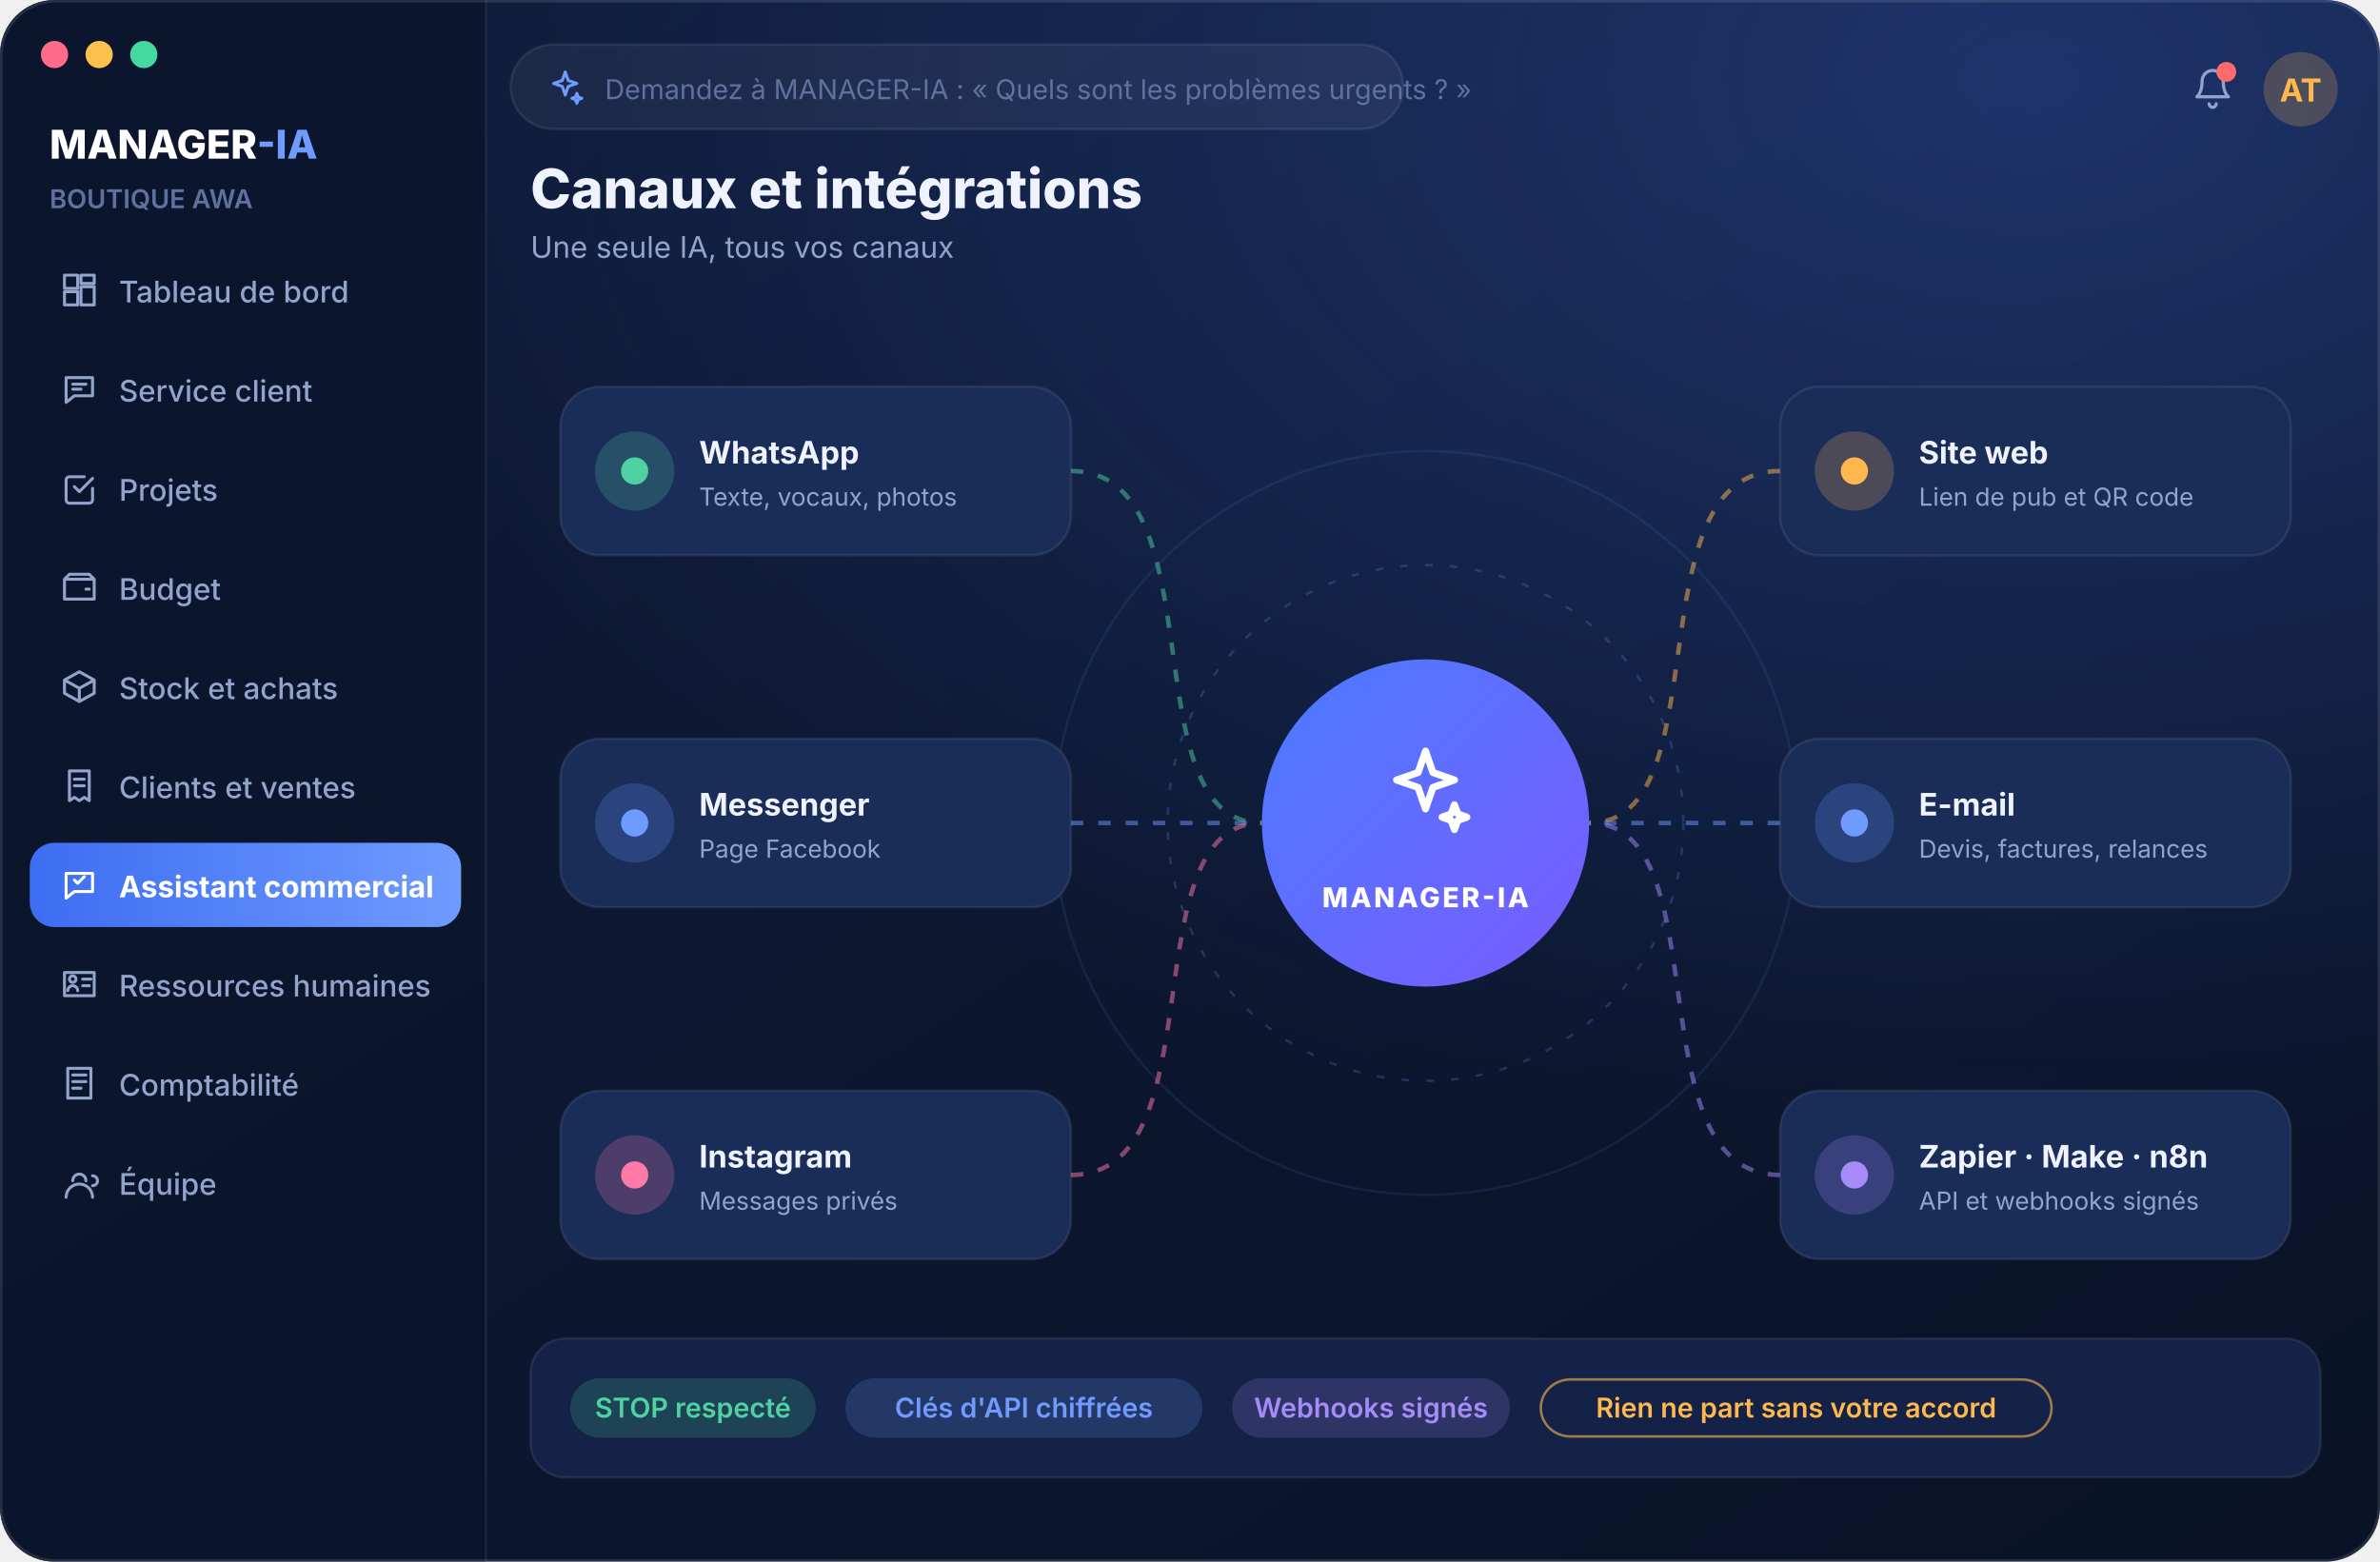
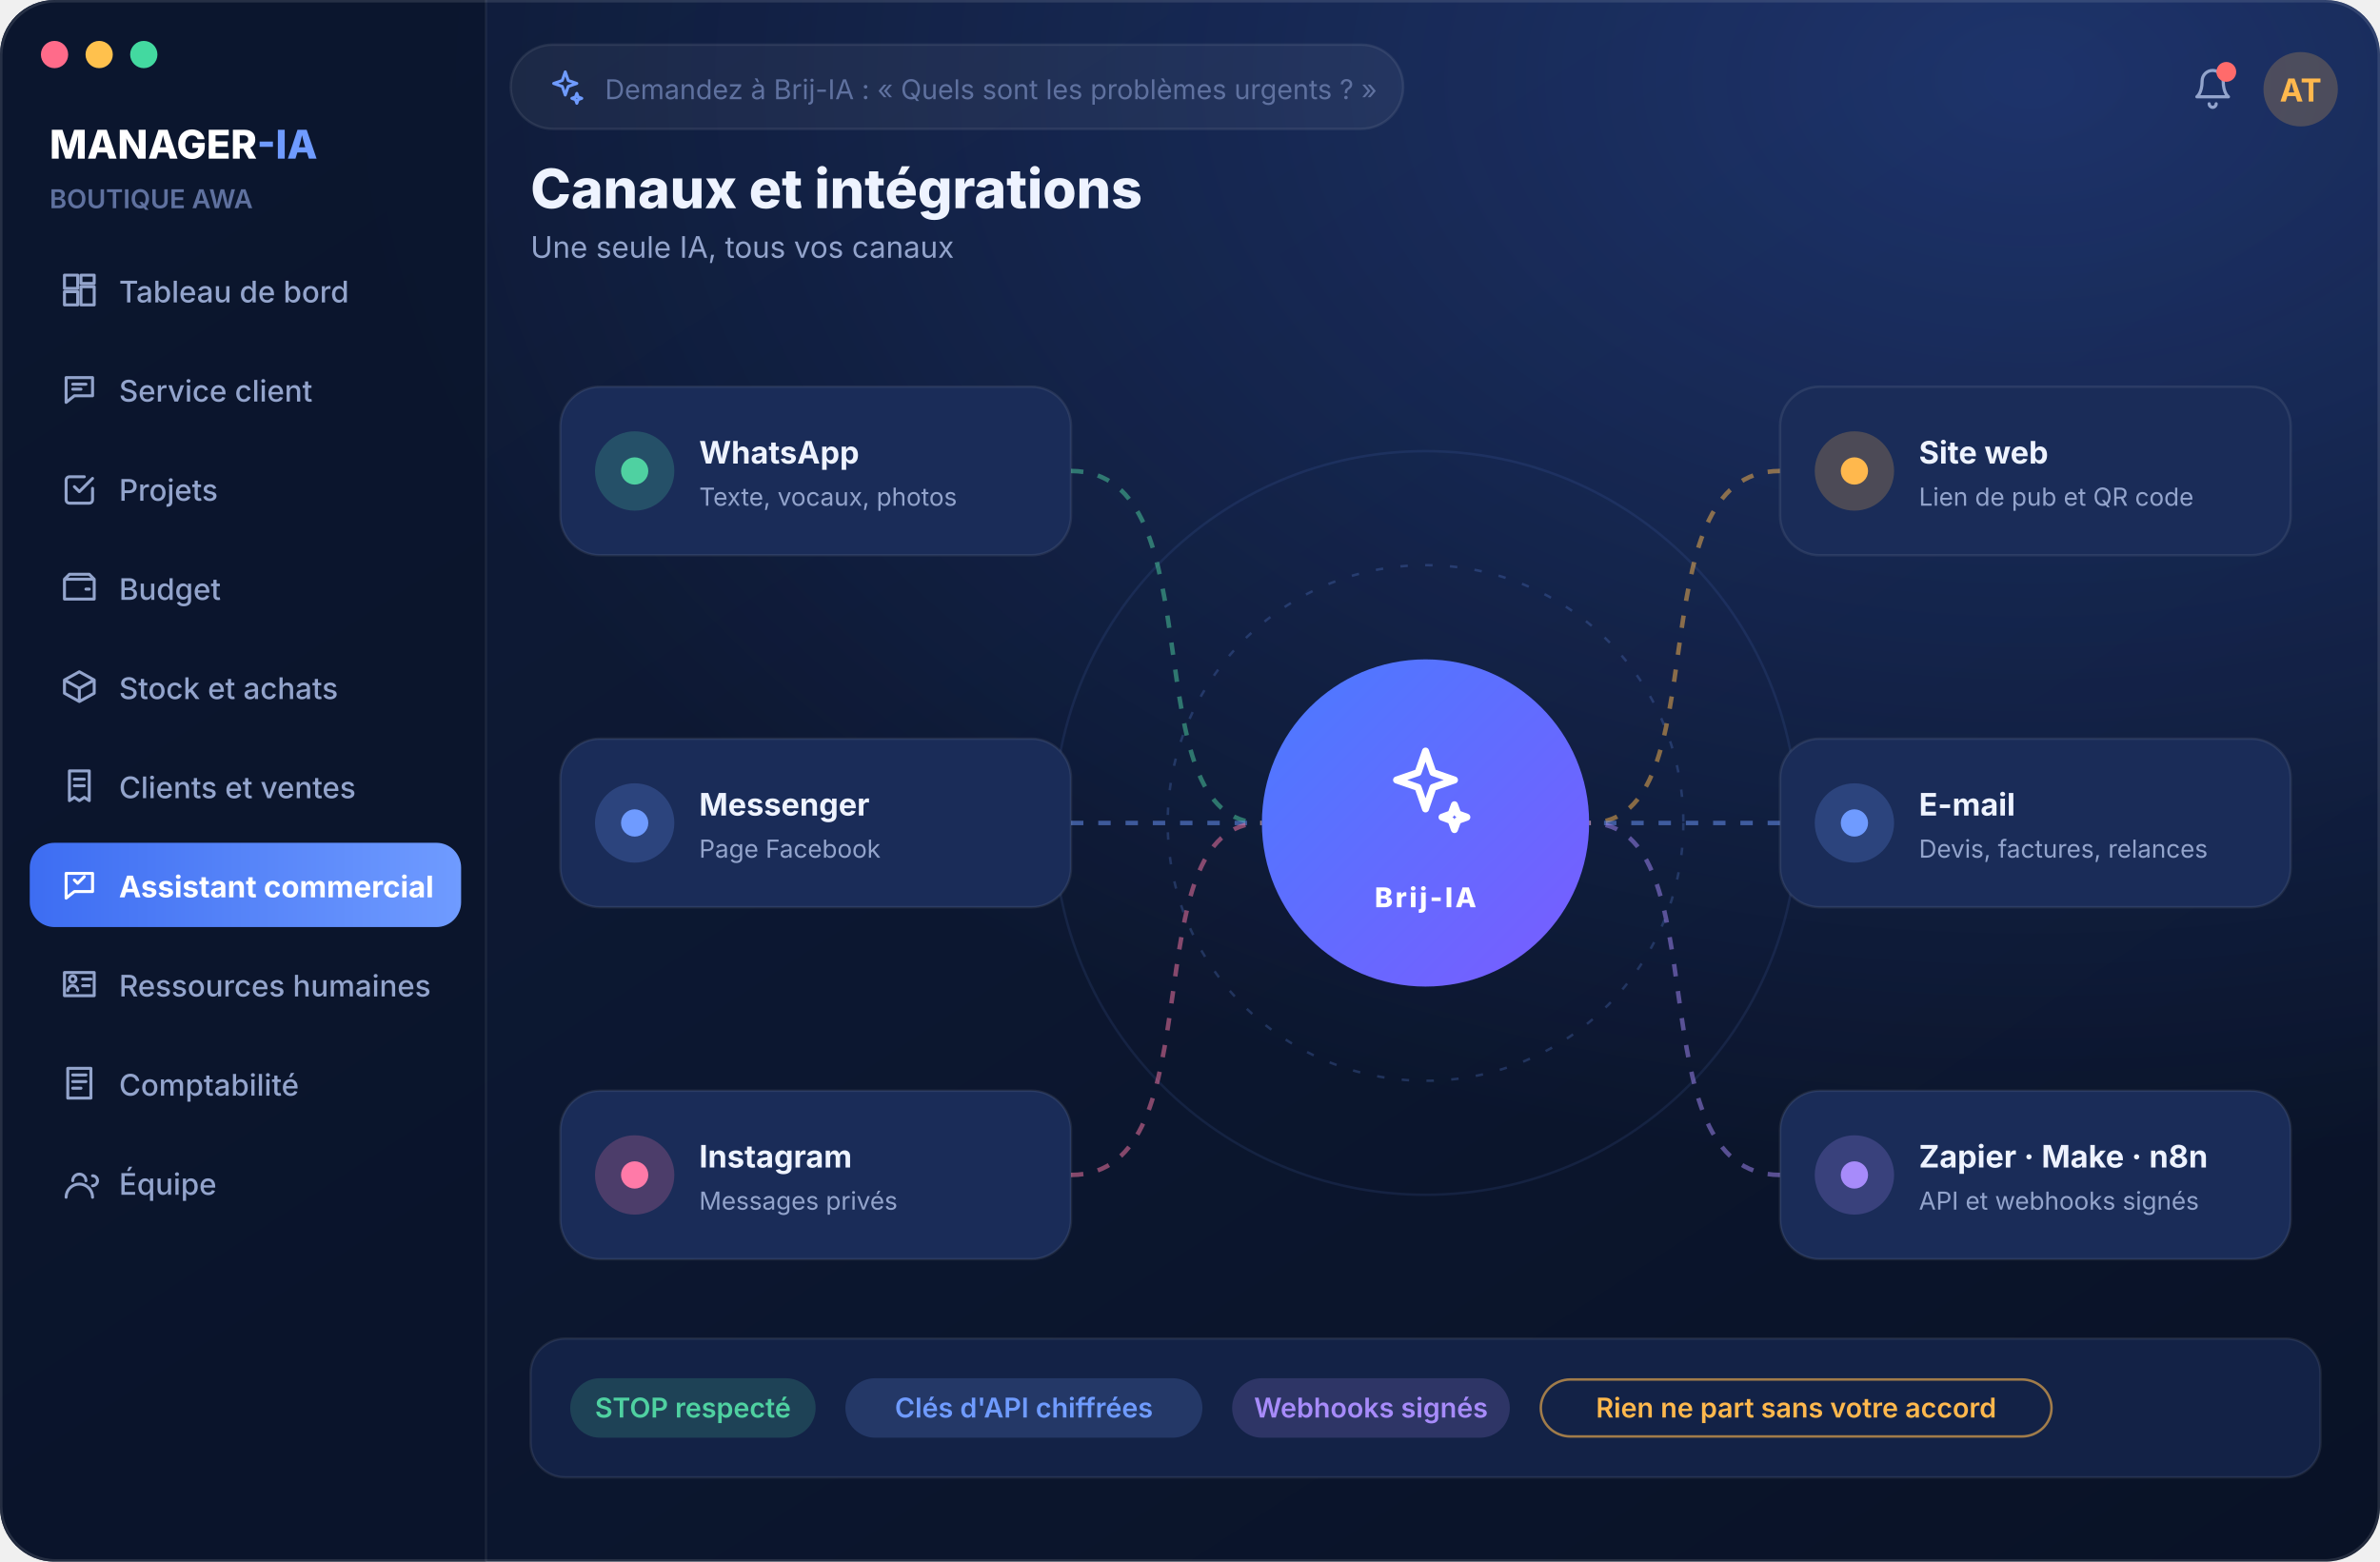
<svg xmlns="http://www.w3.org/2000/svg" viewBox="0 0 960 630" font-family="Inter,'Segoe UI',system-ui,-apple-system,Roboto,Arial,sans-serif" role="img">
  <defs>
    <linearGradient id="gBg" x1="0" y1="0" x2="1" y2="1">
      <stop offset="0" stop-color="#0f1c3a" />
      <stop offset="1" stop-color="#091226" />
    </linearGradient>
    <linearGradient id="gSide" x1="0" y1="0" x2="1" y2="0">
      <stop offset="0" stop-color="#3d6df2" />
      <stop offset="1" stop-color="#6f9bff" />
    </linearGradient>
    <linearGradient id="gBtn" x1="0" y1="0" x2="1" y2="1">
      <stop offset="0" stop-color="#4a7bff" />
      <stop offset="1" stop-color="#7a5cff" />
    </linearGradient>
    <linearGradient id="g1" x1="0" y1="0" x2="0" y2="1">
      <stop offset="0" stop-color="#4fd1a1" stop-opacity=".38" />
      <stop offset="1" stop-color="#4fd1a1" stop-opacity="0" />
    </linearGradient>
    <linearGradient id="g2" x1="0" y1="0" x2="0" y2="1">
      <stop offset="0" stop-color="#6f9bff" stop-opacity=".4" />
      <stop offset="1" stop-color="#6f9bff" stop-opacity="0" />
    </linearGradient>
    <radialGradient id="gGlow" cx=".85" cy=".05" r=".7">
      <stop offset="0" stop-color="#4a7bff" stop-opacity=".28" />
      <stop offset="1" stop-color="#4a7bff" stop-opacity="0" />
    </radialGradient>
    <clipPath id="win">
      <rect x="0" y="0" width="960" height="630" rx="22" />
    </clipPath>
  </defs>
  <g clip-path="url(#win)">
    <rect width="960" height="630" fill="url(#gBg)" />
    <rect width="960" height="630" fill="url(#gGlow)" />
    <rect x="0" y="0" width="196" height="630" fill="#0a1329" opacity=".72" />
    <line x1="196" y1="0" x2="196" y2="630" stroke="#ffffff10" />
    <circle cx="22" cy="22" r="5.5" fill="#ff6b8a" />
    <circle cx="40" cy="22" r="5.5" fill="#ffc14d" />
    <circle cx="58" cy="22" r="5.5" fill="#43d9a0" />
    <text x="20" y="64" font-size="16" font-weight="800" fill="#fff">MANAGER<tspan fill="#6f9bff">-IA</tspan>
    </text>
    <text x="20" y="84" font-size="10.5" fill="#5f719f" font-weight="600">BOUTIQUE AWA</text>
    <path d="M3 3h8v8H3zM13 3h8v5h-8zM13 10h8v11h-8zM3 13h8v8H3z" transform="translate(24 109) scale(0.6666667)" fill="none" stroke="#93a4cc" stroke-width="1.8" stroke-linecap="round" stroke-linejoin="round" />
    <text x="48" y="122" font-size="12" font-weight="500" fill="#93a4cc" text-anchor="start">Tableau de bord</text>
    <path d="M4 5h16v11H9l-5 4zM8 9h8M8 12h5" transform="translate(24 149) scale(0.6666667)" fill="none" stroke="#93a4cc" stroke-width="1.8" stroke-linecap="round" stroke-linejoin="round" />
    <text x="48" y="162" font-size="12" font-weight="500" fill="#93a4cc" text-anchor="start">Service client</text>
    <path d="M9 11l3 3 8-8M20 12v7a2 2 0 01-2 2H6a2 2 0 01-2-2V7a2 2 0 012-2h9" transform="translate(24 189) scale(0.6666667)" fill="none" stroke="#93a4cc" stroke-width="1.8" stroke-linecap="round" stroke-linejoin="round" />
    <text x="48" y="202" font-size="12" font-weight="500" fill="#93a4cc" text-anchor="start">Projets</text>
    <path d="M3 7h18v12H3zM3 7l3-3h12l3 3M16 13h2" transform="translate(24 229) scale(0.6666667)" fill="none" stroke="#93a4cc" stroke-width="1.8" stroke-linecap="round" stroke-linejoin="round" />
    <text x="48" y="242" font-size="12" font-weight="500" fill="#93a4cc" text-anchor="start">Budget</text>
    <path d="M21 8l-9-5-9 5v8l9 5 9-5zM3 8l9 5 9-5M12 13v8" transform="translate(24 269) scale(0.6666667)" fill="none" stroke="#93a4cc" stroke-width="1.8" stroke-linecap="round" stroke-linejoin="round" />
    <text x="48" y="282" font-size="12" font-weight="500" fill="#93a4cc" text-anchor="start">Stock et achats</text>
    <path d="M6 3h12v18l-3-2-3 2-3-2-3 2zM9 8h6M9 12h6" transform="translate(24 309) scale(0.6666667)" fill="none" stroke="#93a4cc" stroke-width="1.8" stroke-linecap="round" stroke-linejoin="round" />
    <text x="48" y="322" font-size="12" font-weight="500" fill="#93a4cc" text-anchor="start">Clients et ventes</text>
    <rect x="12" y="340" width="174" height="34" rx="10" fill="url(#gSide)" />
    <path d="M4 5h16v11H9l-5 4zM9 9l2 2 4-4" transform="translate(24 349) scale(0.6666667)" fill="none" stroke="#ffffff" stroke-width="1.8" stroke-linecap="round" stroke-linejoin="round" />
    <text x="48" y="362" font-size="12" font-weight="700" fill="#ffffff" text-anchor="start">Assistant commercial</text>
    <path d="M3 5h18v14H3zM8 11a2 2 0 100-4 2 2 0 000 4zM5 16a3 3 0 016 0M14 9h5M14 13h4" transform="translate(24 389) scale(0.6666667)" fill="none" stroke="#93a4cc" stroke-width="1.8" stroke-linecap="round" stroke-linejoin="round" />
    <text x="48" y="402" font-size="12" font-weight="500" fill="#93a4cc" text-anchor="start">Ressources humaines</text>
    <path d="M5 3h14v18H5zM8 7h8M8 11h8M8 15h5" transform="translate(24 429) scale(0.6666667)" fill="none" stroke="#93a4cc" stroke-width="1.8" stroke-linecap="round" stroke-linejoin="round" />
    <text x="48" y="442" font-size="12" font-weight="500" fill="#93a4cc" text-anchor="start">Comptabilité</text>
    <path d="M16 11a4 4 0 10-8 0M4 21a8 8 0 0116 0M20 8a3 3 0 010 6" transform="translate(24 469) scale(0.6666667)" fill="none" stroke="#93a4cc" stroke-width="1.8" stroke-linecap="round" stroke-linejoin="round" />
    <text x="48" y="482" font-size="12" font-weight="500" fill="#93a4cc" text-anchor="start">Équipe</text>
    <rect x="206" y="18" width="360" height="34" rx="17" fill="#ffffff0d" stroke="#ffffff14" />
    <path d="M12 3l1.8 5.2L19 10l-5.2 1.8L12 17l-1.8-5.2L5 10l5.2-1.8zM19 16l.8 2.2L22 19l-2.2.8L19 22l-.8-2.2L16 19l2.2-.8z" transform="translate(220 27) scale(0.6666667)" fill="none" stroke="#6f9bff" stroke-width="1.8" stroke-linecap="round" stroke-linejoin="round" />
-     <text x="244" y="40" font-size="11" font-weight="400" fill="#5f719f" text-anchor="start">Demandez à MANAGER-IA : « Quels sont les problèmes urgents ? »</text>
+     <text x="244" y="40" font-size="11" font-weight="400" fill="#5f719f" text-anchor="start">Demandez à Brij-IA : « Quels sont les problèmes urgents ? »</text>
    <path d="M6 8a6 6 0 1112 0c0 7 3 9 3 9H3s3-2 3-9M10 21a2 2 0 004 0" transform="translate(884 27) scale(0.7083333)" fill="none" stroke="#93a4cc" stroke-width="1.8" stroke-linecap="round" stroke-linejoin="round" />
    <circle cx="898" cy="29" r="4" fill="#ff6b6b" />
    <circle cx="928" cy="36" r="15" fill="#ffb84d" opacity=".22" />
    <text x="928" y="40.95" font-size="12.75" font-weight="700" fill="#ffb84d" text-anchor="middle">AT</text>
    <text x="214" y="84" font-size="22" font-weight="800" fill="#eef3ff" text-anchor="start">Canaux et intégrations</text>
    <text x="214" y="104" font-size="12" font-weight="400" fill="#93a4cc" text-anchor="start">Une seule IA, tous vos canaux</text>
    <circle cx="575.0" cy="332" r="150" fill="none" stroke="#6f9bff" stroke-opacity=".10" />
    <circle cx="575.0" cy="332" r="104" fill="none" stroke="#6f9bff" stroke-opacity=".22" stroke-dasharray="3 7" />
    <path d="M432 190 C492 190 455.0 332 509.0 332" fill="none" stroke="#4fd1a1" stroke-opacity=".5" stroke-width="1.8" stroke-dasharray="5 6" />
    <path d="M432 332 C492 332 455.0 332 509.0 332" fill="none" stroke="#6f9bff" stroke-opacity=".5" stroke-width="1.8" stroke-dasharray="5 6" />
    <path d="M432 474 C492 474 455.0 332 509.0 332" fill="none" stroke="#ff7aa8" stroke-opacity=".5" stroke-width="1.8" stroke-dasharray="5 6" />
    <path d="M718 190 C658 190 695.0 332 641.0 332" fill="none" stroke="#ffb84d" stroke-opacity=".5" stroke-width="1.8" stroke-dasharray="5 6" />
    <path d="M718 332 C658 332 695.0 332 641.0 332" fill="none" stroke="#6f9bff" stroke-opacity=".5" stroke-width="1.8" stroke-dasharray="5 6" />
    <path d="M718 474 C658 474 695.0 332 641.0 332" fill="none" stroke="#a78bfa" stroke-opacity=".5" stroke-width="1.8" stroke-dasharray="5 6" />
    <circle cx="575.0" cy="332" r="66" fill="url(#gBtn)" />
    <path d="M12 3l1.8 5.2L19 10l-5.2 1.8L12 17l-1.8-5.2L5 10l5.2-1.8zM19 16l.8 2.2L22 19l-2.2.8L19 22l-.8-2.2L16 19l2.2-.8z" transform="translate(555.0 298) scale(1.666667)" fill="none" stroke="#fff" stroke-width="1.7" stroke-linecap="round" stroke-linejoin="round" />
-     <text x="575.0" y="366" font-size="11" font-weight="800" fill="#fff" text-anchor="middle" letter-spacing="1">MANAGER-IA</text>
+     <text x="575.0" y="366" font-size="11" font-weight="800" fill="#fff" text-anchor="middle" letter-spacing="1">Brij-IA</text>
    <rect x="226" y="156" width="206" height="68" rx="16" fill="#1a2c58" stroke="#ffffff14" />
    <circle cx="256" cy="190" r="16" fill="#4fd1a1" opacity=".22" />
    <circle cx="256" cy="190" r="5.5" fill="#4fd1a1" />
    <text x="282" y="187" font-size="12.5" font-weight="700" fill="#eef3ff" text-anchor="start">WhatsApp</text>
    <text x="282" y="204" font-size="10" font-weight="400" fill="#93a4cc" text-anchor="start">Texte, vocaux, photos</text>
    <rect x="226" y="298" width="206" height="68" rx="16" fill="#1a2c58" stroke="#ffffff14" />
    <circle cx="256" cy="332" r="16" fill="#6f9bff" opacity=".22" />
    <circle cx="256" cy="332" r="5.5" fill="#6f9bff" />
    <text x="282" y="329" font-size="12.5" font-weight="700" fill="#eef3ff" text-anchor="start">Messenger</text>
    <text x="282" y="346" font-size="10" font-weight="400" fill="#93a4cc" text-anchor="start">Page Facebook</text>
    <rect x="226" y="440" width="206" height="68" rx="16" fill="#1a2c58" stroke="#ffffff14" />
    <circle cx="256" cy="474" r="16" fill="#ff7aa8" opacity=".22" />
    <circle cx="256" cy="474" r="5.5" fill="#ff7aa8" />
    <text x="282" y="471" font-size="12.5" font-weight="700" fill="#eef3ff" text-anchor="start">Instagram</text>
    <text x="282" y="488" font-size="10" font-weight="400" fill="#93a4cc" text-anchor="start">Messages privés</text>
    <rect x="718" y="156" width="206" height="68" rx="16" fill="#1a2c58" stroke="#ffffff14" />
    <circle cx="748" cy="190" r="16" fill="#ffb84d" opacity=".22" />
    <circle cx="748" cy="190" r="5.5" fill="#ffb84d" />
    <text x="774" y="187" font-size="12.5" font-weight="700" fill="#eef3ff" text-anchor="start">Site web</text>
    <text x="774" y="204" font-size="10" font-weight="400" fill="#93a4cc" text-anchor="start">Lien de pub et QR code</text>
    <rect x="718" y="298" width="206" height="68" rx="16" fill="#1a2c58" stroke="#ffffff14" />
    <circle cx="748" cy="332" r="16" fill="#6f9bff" opacity=".22" />
    <circle cx="748" cy="332" r="5.5" fill="#6f9bff" />
    <text x="774" y="329" font-size="12.5" font-weight="700" fill="#eef3ff" text-anchor="start">E-mail</text>
    <text x="774" y="346" font-size="10" font-weight="400" fill="#93a4cc" text-anchor="start">Devis, factures, relances</text>
    <rect x="718" y="440" width="206" height="68" rx="16" fill="#1a2c58" stroke="#ffffff14" />
    <circle cx="748" cy="474" r="16" fill="#a78bfa" opacity=".22" />
    <circle cx="748" cy="474" r="5.5" fill="#a78bfa" />
    <text x="774" y="471" font-size="12.5" font-weight="700" fill="#eef3ff" text-anchor="start">Zapier · Make · n8n</text>
    <text x="774" y="488" font-size="10" font-weight="400" fill="#93a4cc" text-anchor="start">API et webhooks signés</text>
    <rect x="214" y="540" width="722" height="56" rx="14" fill="#132246" stroke="#ffffff14" />
    <rect x="230" y="556" width="99" height="24" rx="12.0" fill="#4fd1a1" opacity="0.18" />
    <text x="279.5" y="571.85" font-size="11" font-weight="600" fill="#4fd1a1" text-anchor="middle">STOP respecté</text>
    <rect x="341" y="556" width="144" height="24" rx="12.0" fill="#6f9bff" opacity="0.18" />
    <text x="413.0" y="571.85" font-size="11" font-weight="600" fill="#6f9bff" text-anchor="middle">Clés d'API chiffrées</text>
    <rect x="497" y="556" width="112" height="24" rx="12.0" fill="#a78bfa" opacity="0.18" />
    <text x="553.0" y="571.85" font-size="11" font-weight="600" fill="#a78bfa" text-anchor="middle">Webhooks signés</text>
    <rect x="621" y="556" width="207" height="24" rx="12.0" fill="#ffb84d" opacity="0" />
    <rect x="621.5" y="556.5" width="206" height="23" rx="12.0" fill="none" stroke="#ffb84d" opacity=".6" />
    <text x="724.5" y="571.85" font-size="11" font-weight="600" fill="#ffb84d" text-anchor="middle">Rien ne part sans votre accord</text>
  </g>
  <rect x=".5" y=".5" width="959" height="629" rx="22" fill="none" stroke="#ffffff1c" />
</svg>
